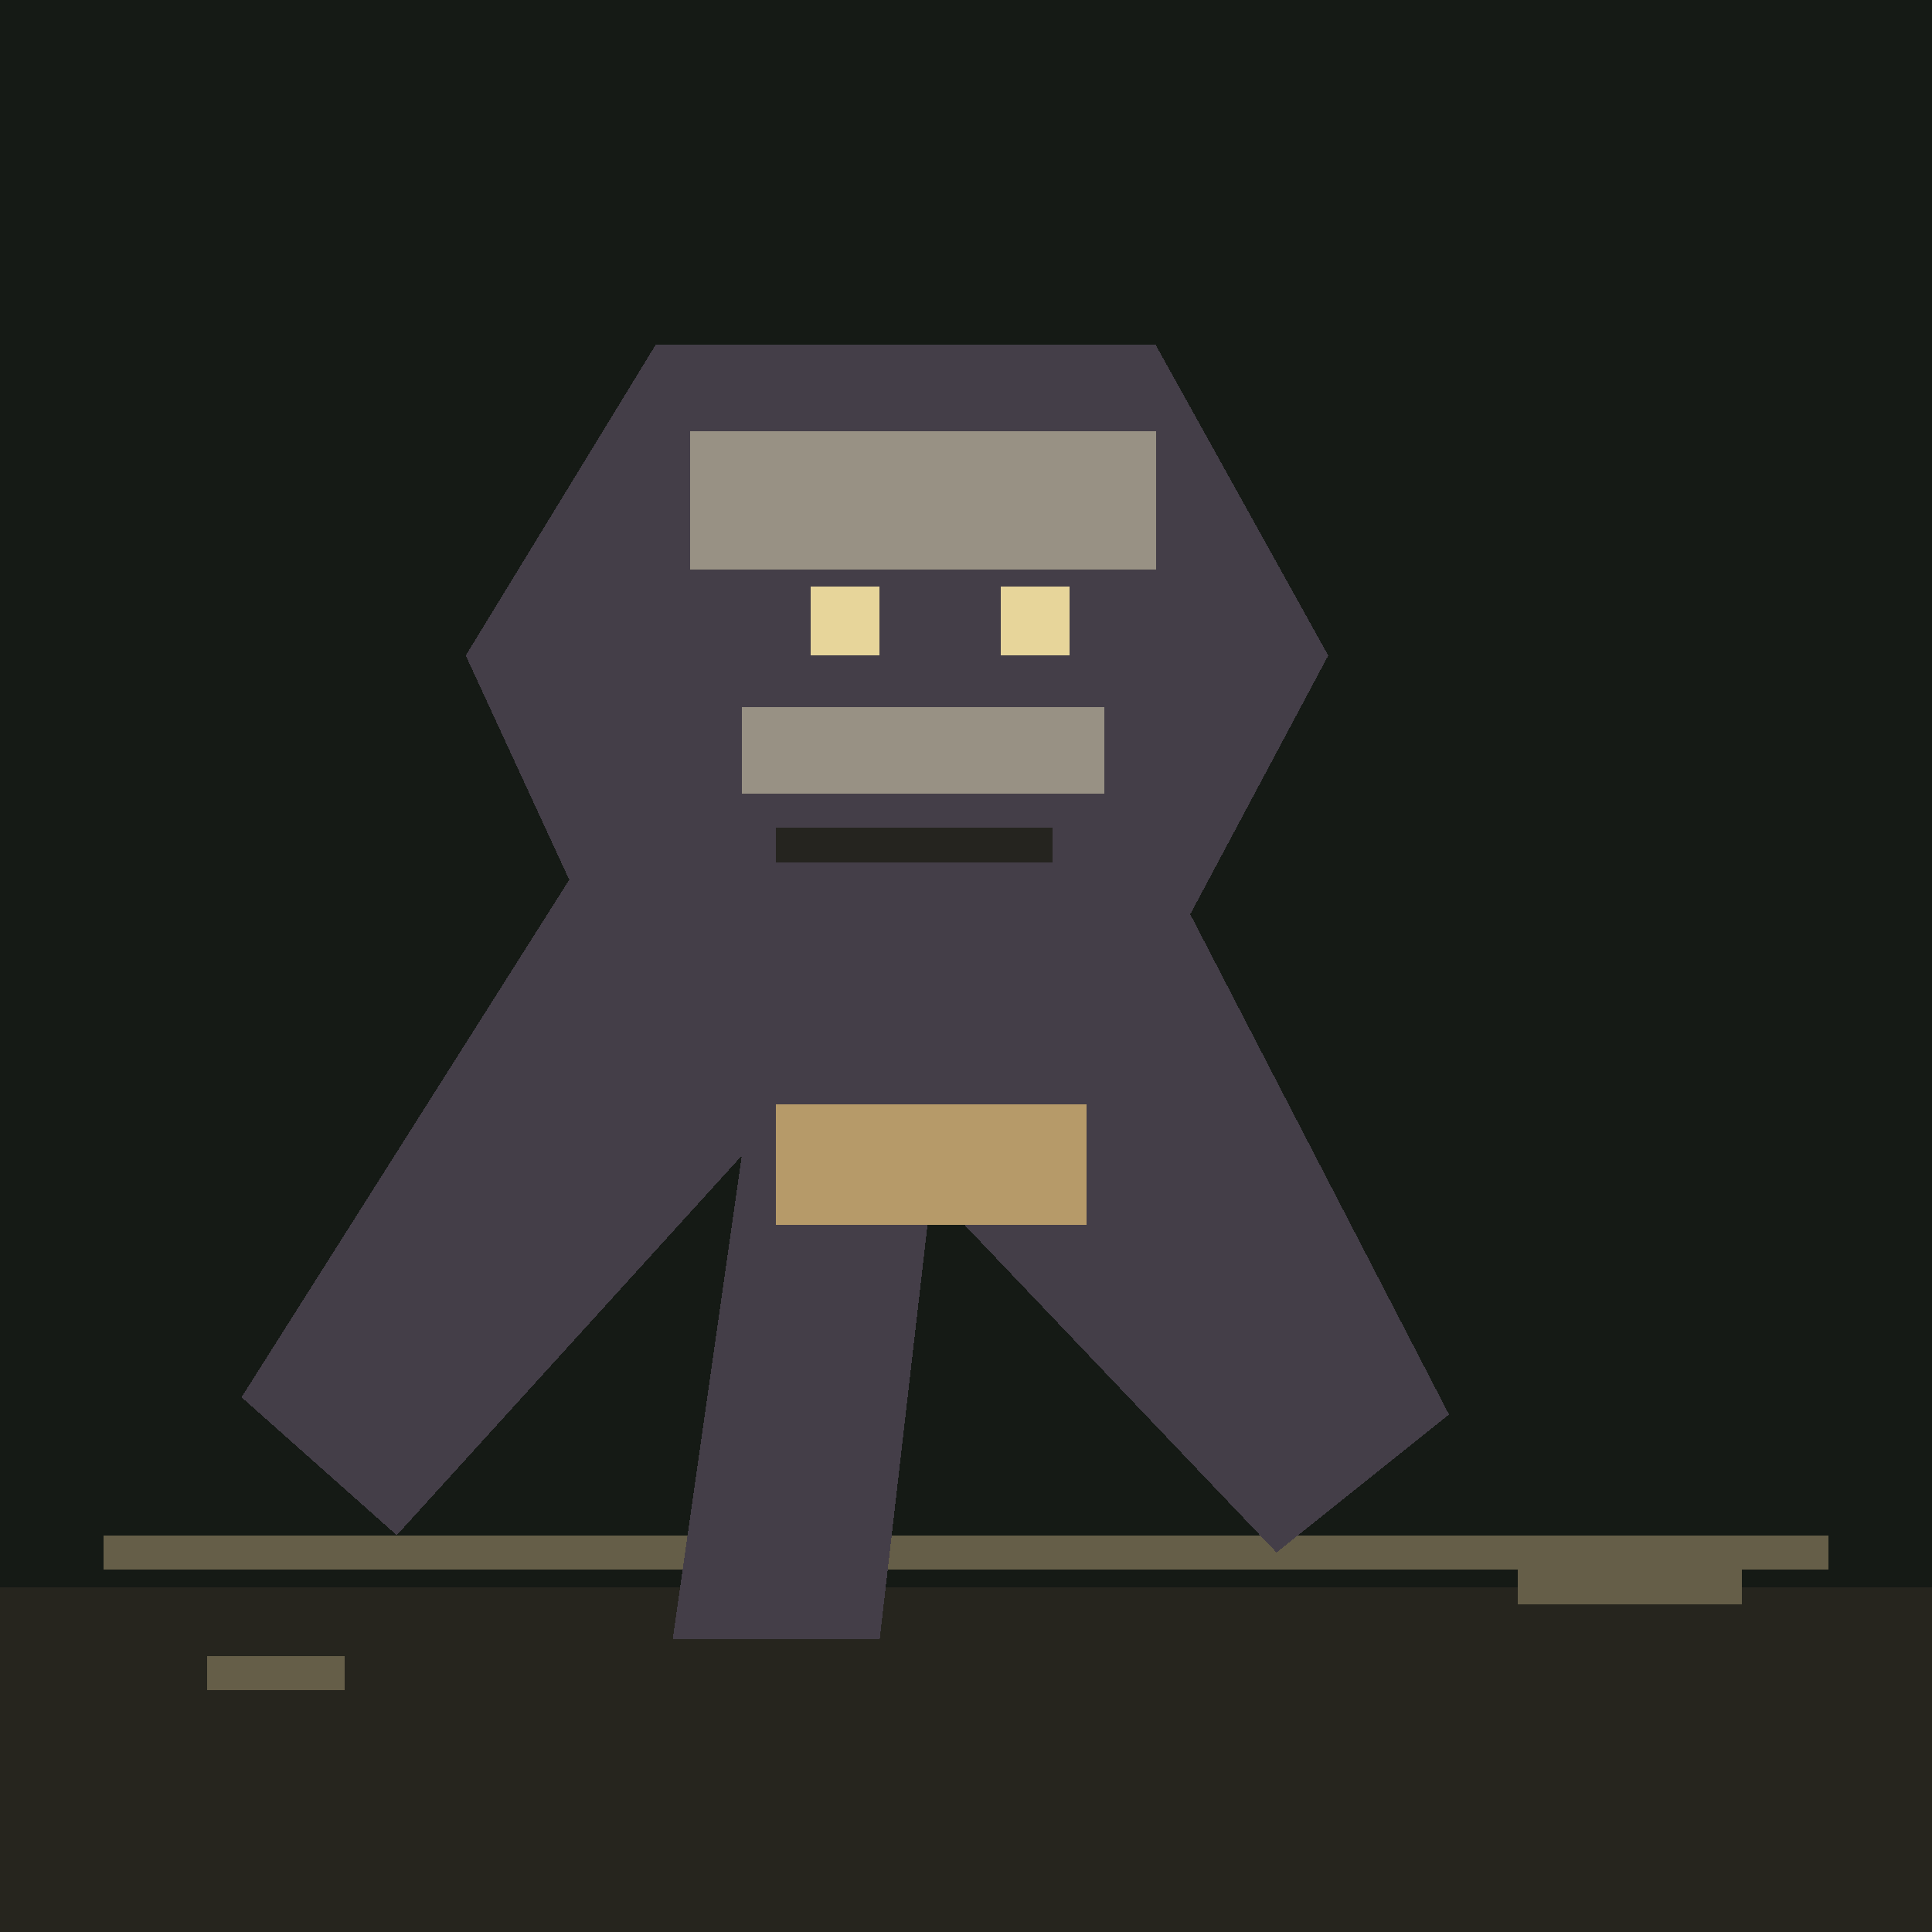
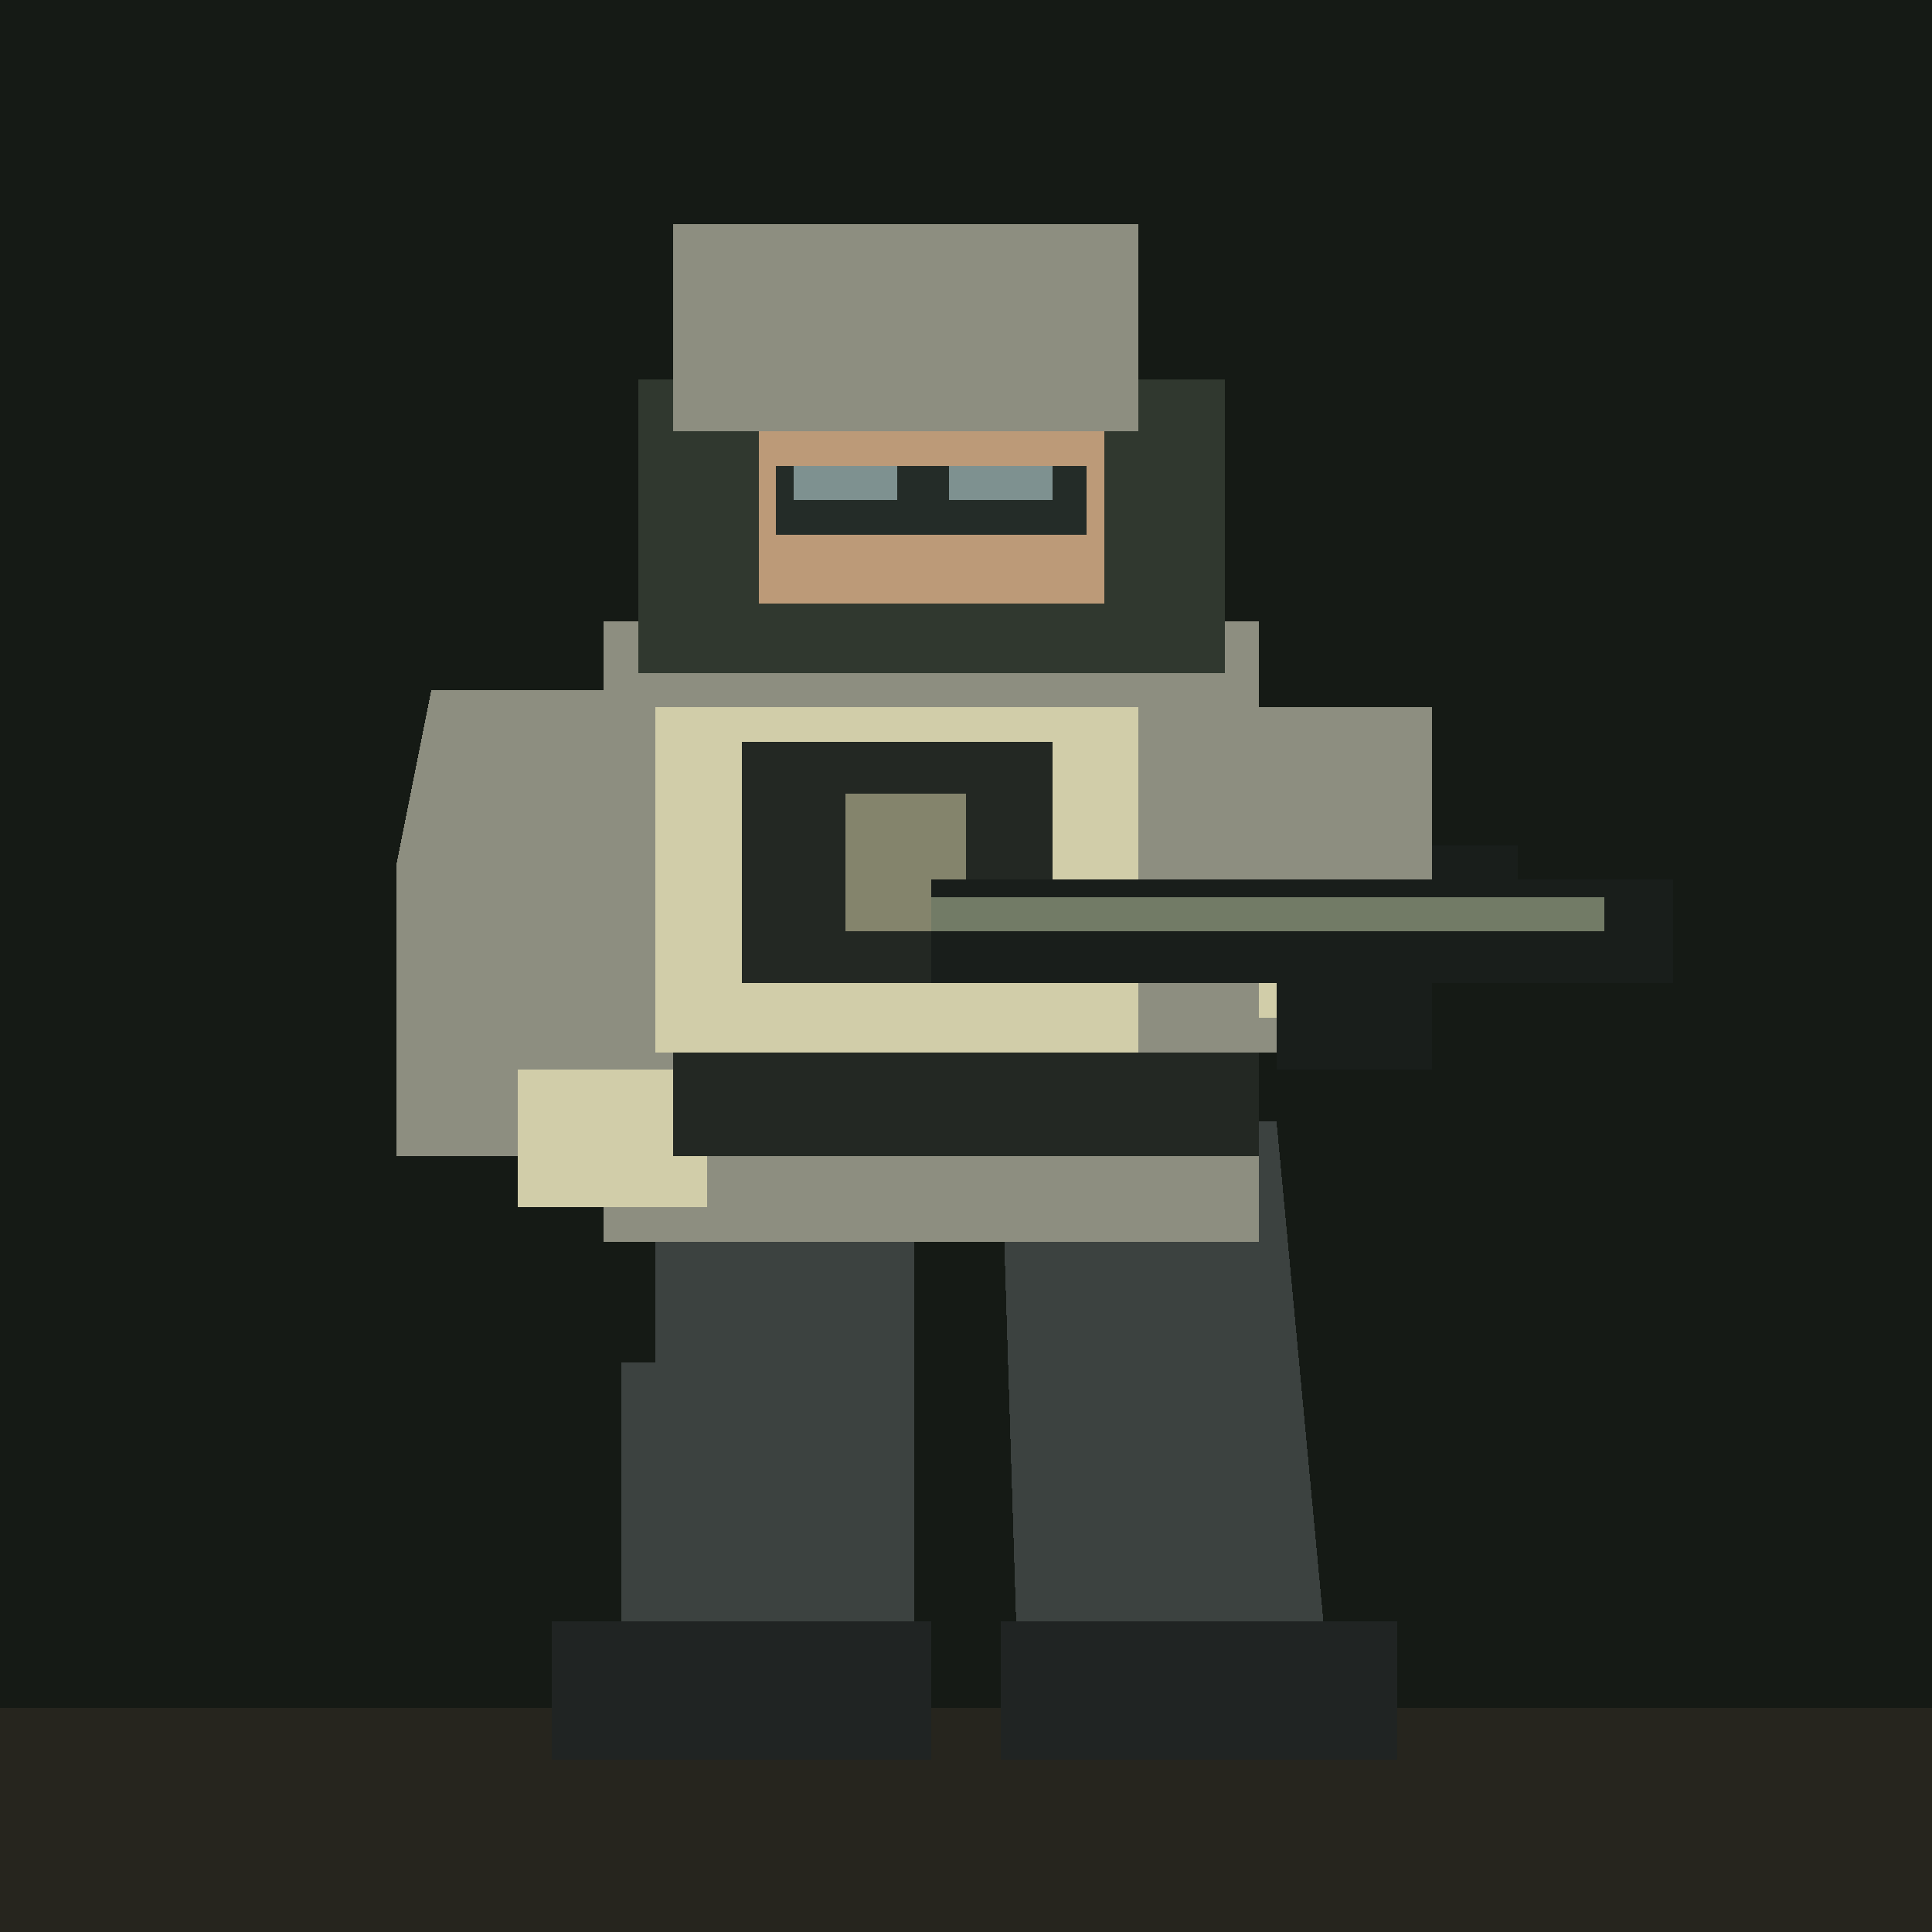
- <svg xmlns="http://www.w3.org/2000/svg" viewBox="0 0 112 112" shape-rendering="crispEdges">
+ <svg xmlns="http://www.w3.org/2000/svg" viewBox="0 0 112 112" shape-rendering="crispEdges" data-silhouette="human">
  <rect width="112" height="112" fill="#151a15" />
-   <path d="M0 92h112v20H0z" fill="#26251e" />
-   <path d="M6 90h100M12 97h8m68-5h13" stroke="#655e48" stroke-width="2" />
-   <path fill="#443e48" d="M38 20h29l10 18-8 15 15 29-10 8-20-21-3 26H39l4-28-20 22-9-8 19-30-6-13z" />
-   <path fill="#989184" d="M40 25h27v8H40zM43 41h21v5H43z" />
-   <path fill="#b69a69" d="M45 64h18v7H45z" />
-   <path d="M47 34h4v4h-4zm11 0h4v4h-4z" fill="#e7d59a" />
-   <path d="M45 48h16v2H45z" fill="#25241f" />
+   <path d="M0 99h112v13H0z" fill="#26251e" />
+   <path fill="#3c4240" d="M38 65h15v32H36V79h2zm20 0h16l3 32H59z" />
+   <path fill="#202423" d="M32 94h22v8H32zm26 0h23v8H58z" />
+   <path fill="#8d8e80" d="M35 36h38v36H35zM25 40h10v27H23V50zm48 1h10v20H72z" />
+   <path fill="#d1cda9" d="M38 41h28v20H38zm-8 21h11v8H30zm43-11h10v8H73z" />
+   <path fill="#30382f" d="M43 14h20v8h8v17H37V22h6z" />
+   <path fill="#8d8e80" d="M39 13h27v12H39z" />
+   <path fill="#bc9a78" d="M44 25h20v10H44z" />
+   <path fill="#242c28" d="M45 27h18v4H45z" />
+   <path fill="#7e9190" d="M46 27h6v2h-6zm9 0h6v2h-6z" />
+   <path fill="#232823" d="M39 61h34v6H39zM43 43h18v14H43z" />
+   <path fill="#84846c" d="M49 46h7v8h-7z" />
+   <path fill="#191e1b" d="M54 51h43v6H54zm20 6h9v5h-9zM83 49h5v2h-5z" />
+   <path fill="#727b66" d="M54 52h39v2H54z" />
</svg>
